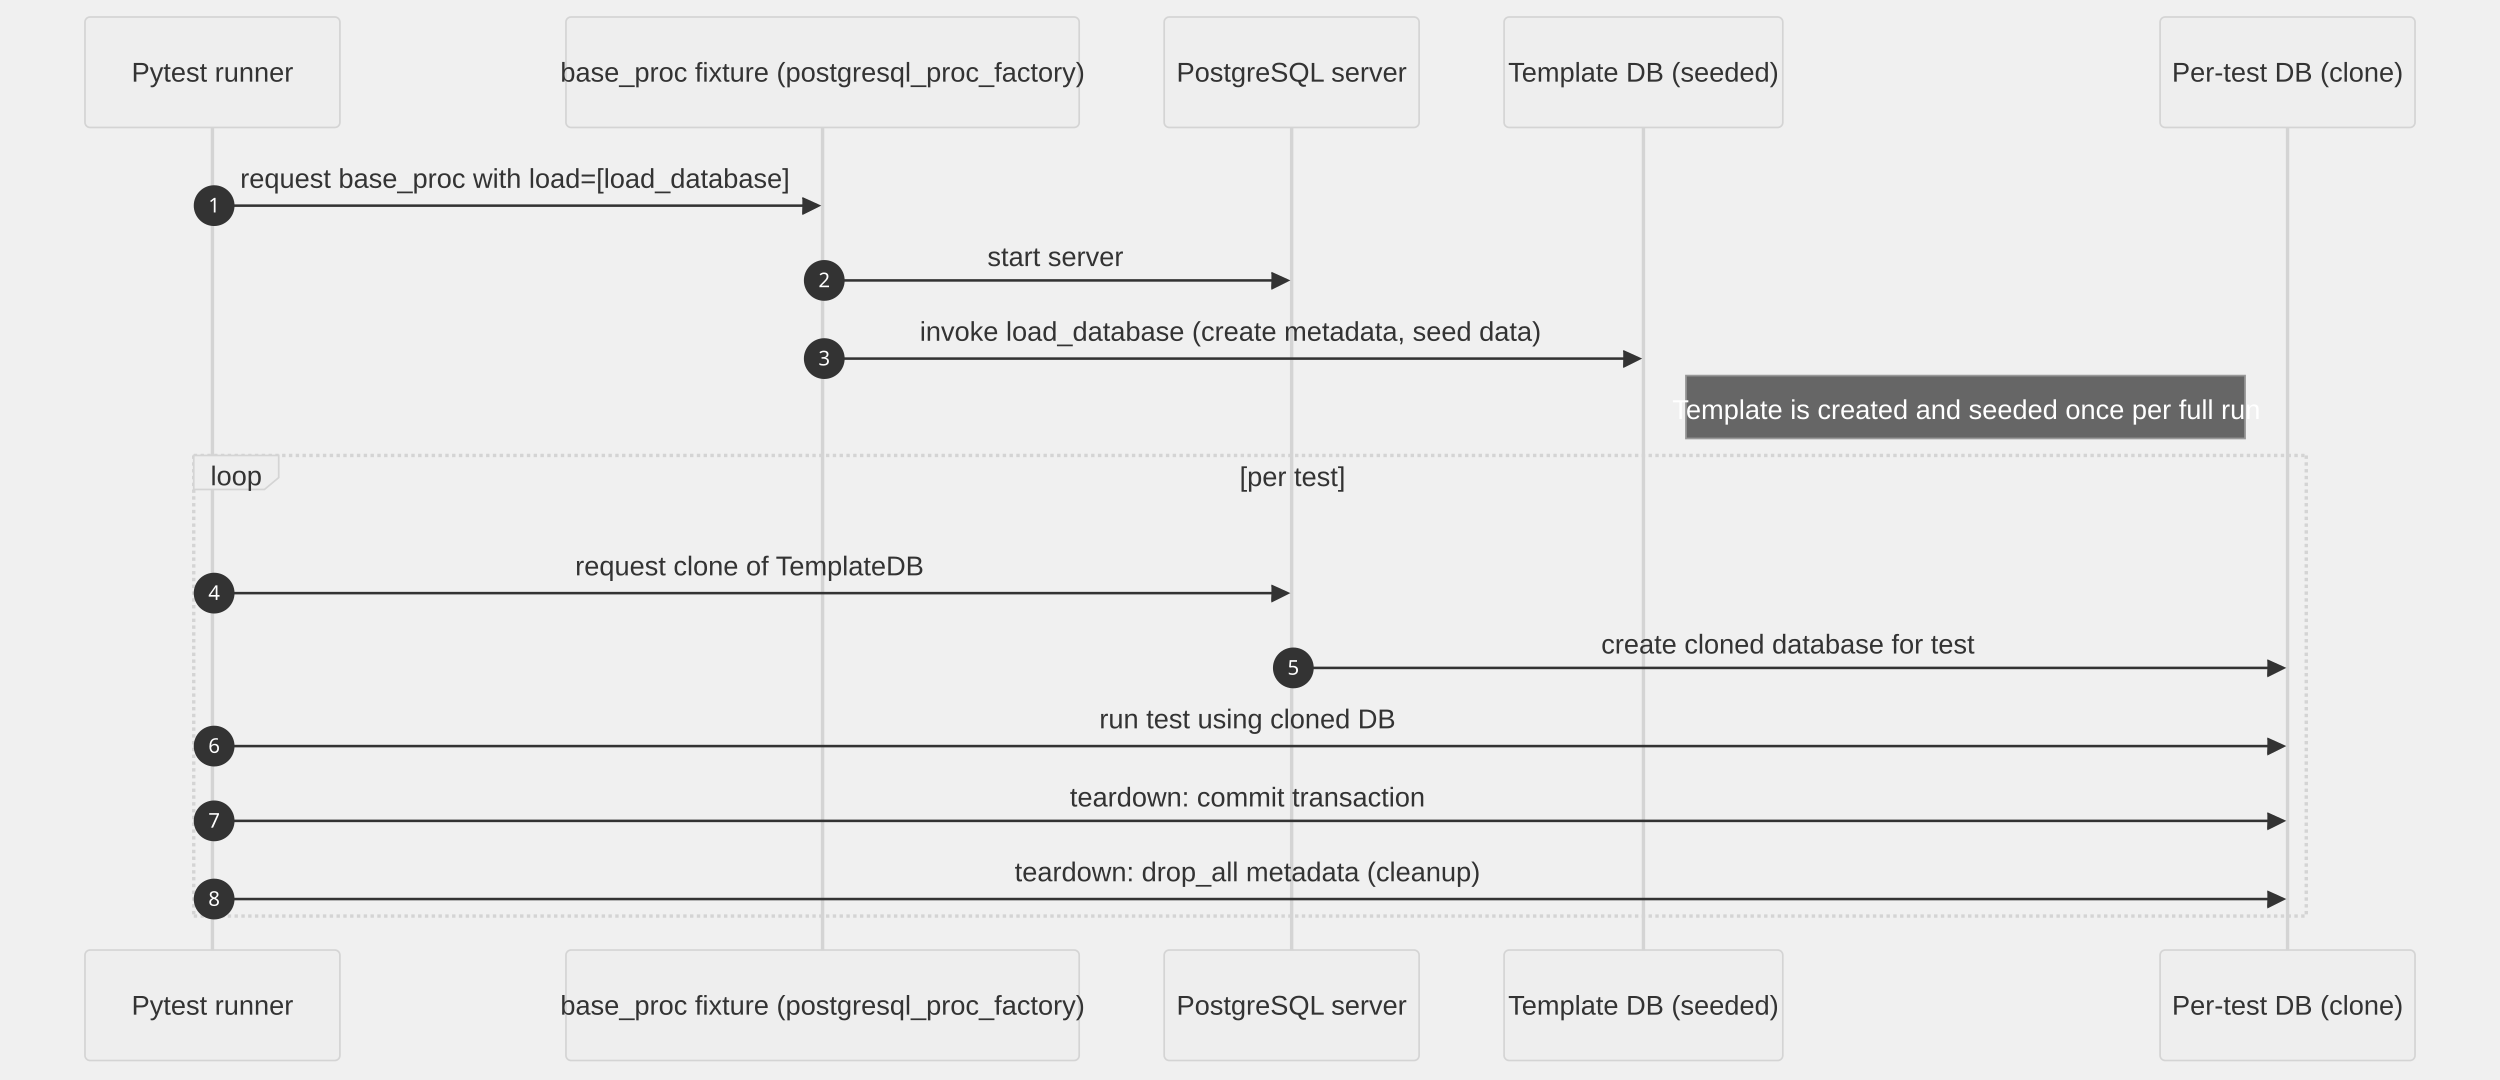
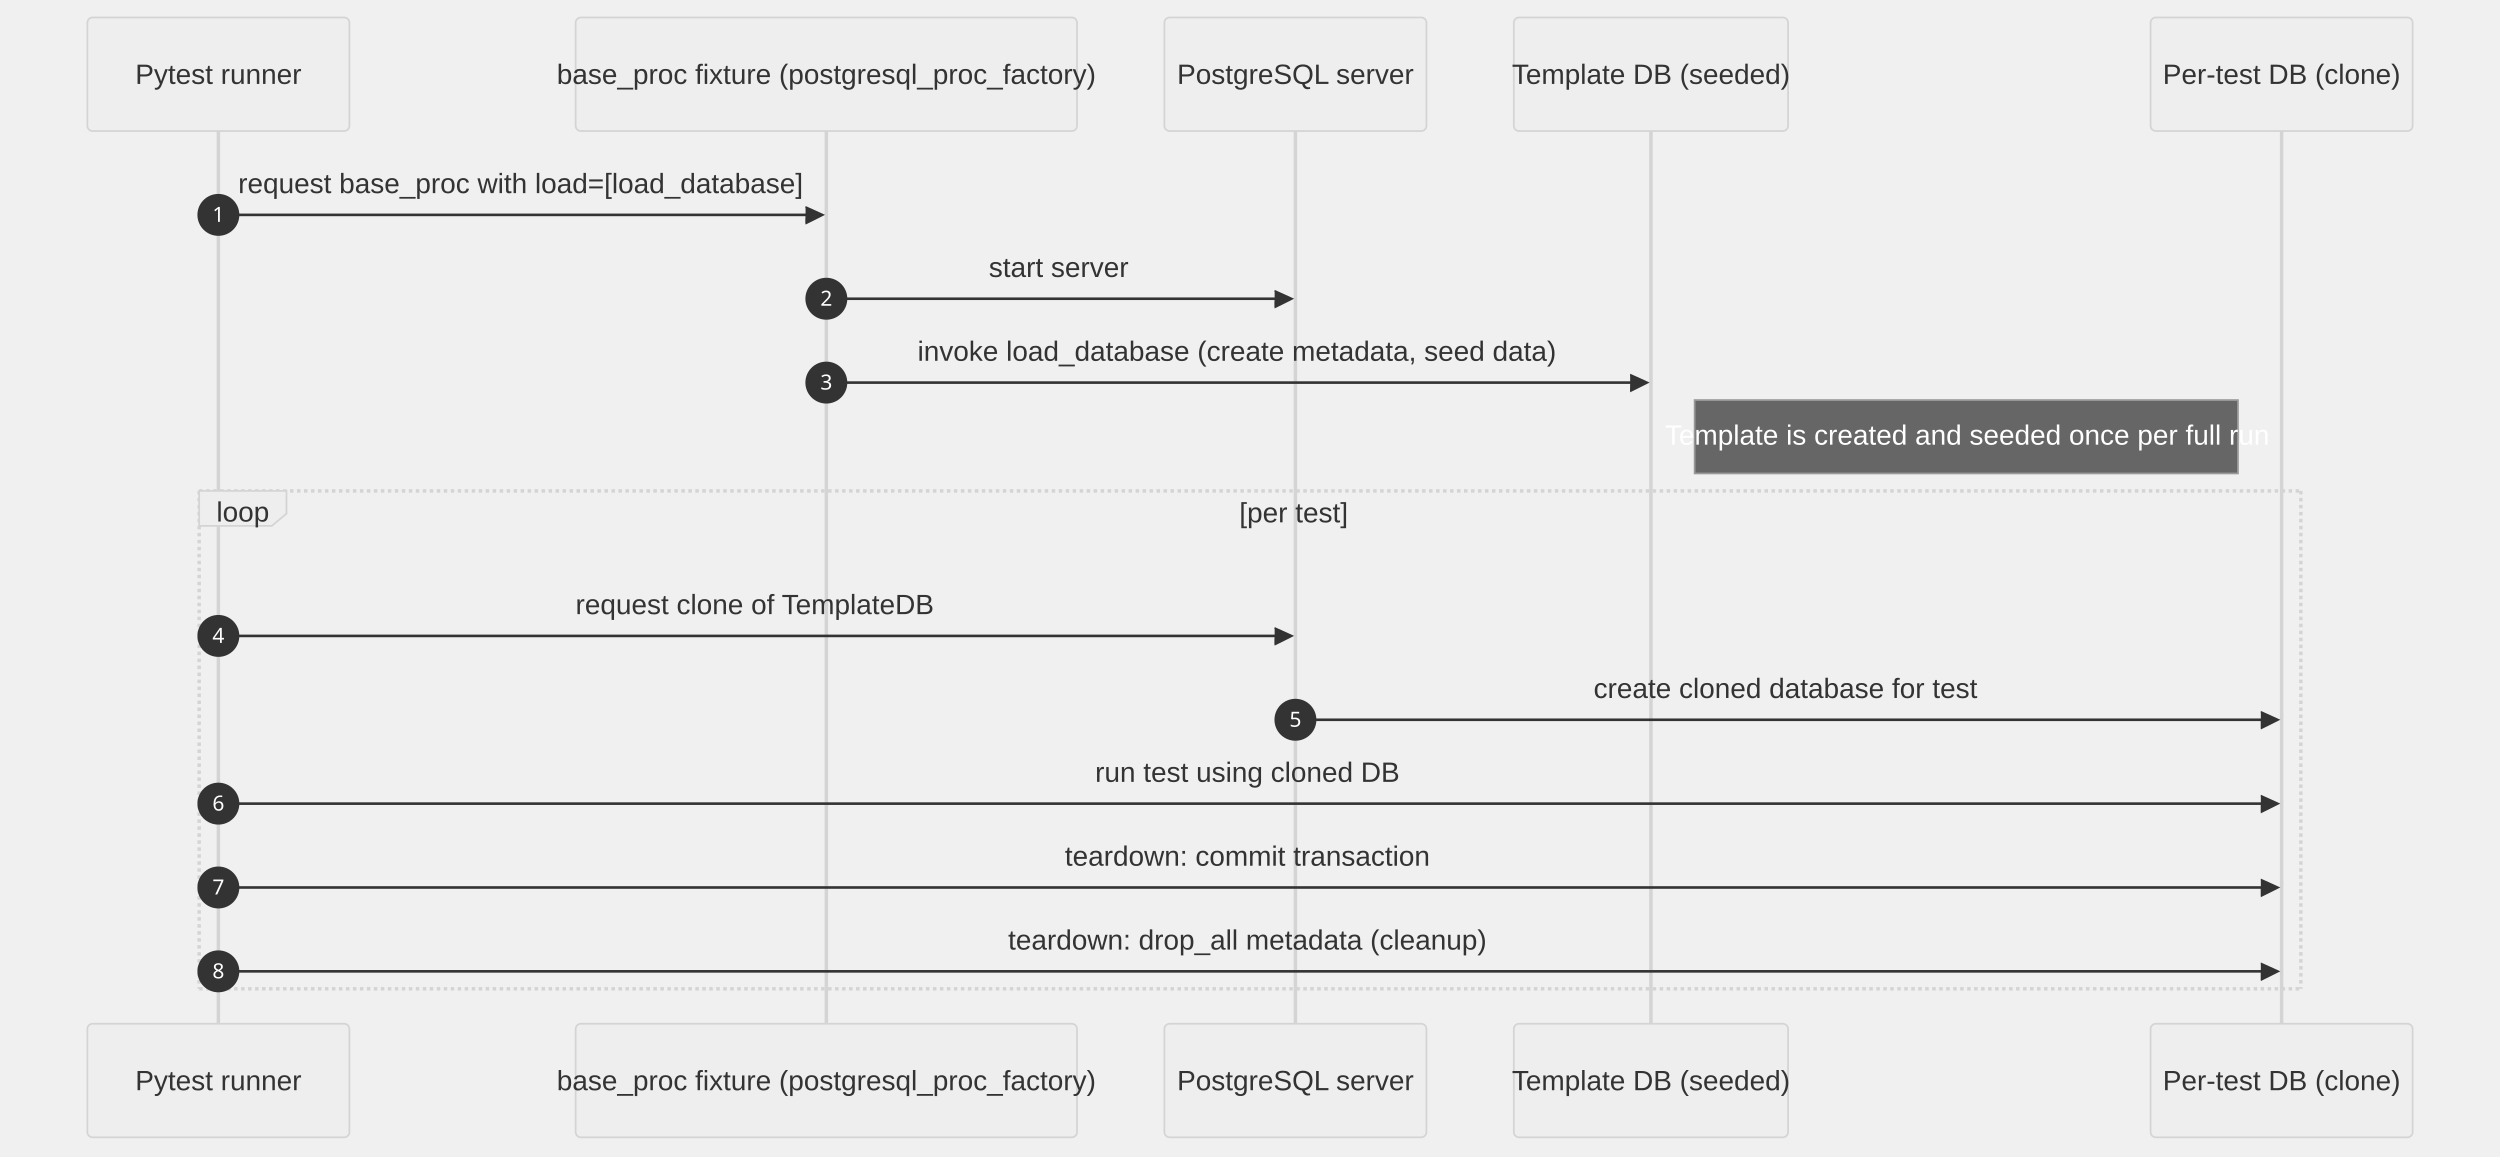
- <svg xmlns="http://www.w3.org/2000/svg" id="my-svg" width="100%" style="max-width: 1471px; background-color: white;" viewBox="-50 -10 1471 635" role="graphics-document document" aria-roledescription="sequence">
+ <svg xmlns="http://www.w3.org/2000/svg" id="my-svg" width="100%" style="max-width: 1431px; background-color: white;" viewBox="-50 -10 1431 662" role="graphics-document document" aria-roledescription="sequence">
  <g>
-     <rect x="1221" y="549" fill="#eaeaea" stroke="#666" width="150" height="65" name="TestDB" rx="3" ry="3" class="actor actor-bottom" />
-     <text x="1296" y="581.5" dominant-baseline="central" alignment-baseline="central" class="actor actor-box" style="text-anchor: middle; font-size: 16px; font-weight: 400;">
-       <tspan x="1296" dy="0">Per-test DB (clone)</tspan>
+     <rect x="1181" y="576" fill="#eaeaea" stroke="#666" width="150" height="65" name="TestDB" rx="3" ry="3" class="actor actor-bottom" />
+     <text x="1256" y="608.5" dominant-baseline="central" alignment-baseline="central" class="actor actor-box" style="text-anchor: middle; font-size: 16px; font-weight: 400;">
+       <tspan x="1256" dy="0">Per-test DB (clone)</tspan>
    </text>
  </g>
  <g>
-     <rect x="835" y="549" fill="#eaeaea" stroke="#666" width="164" height="65" name="TemplateDB" rx="3" ry="3" class="actor actor-bottom" />
-     <text x="917" y="581.5" dominant-baseline="central" alignment-baseline="central" class="actor actor-box" style="text-anchor: middle; font-size: 16px; font-weight: 400;">
-       <tspan x="917" dy="0">Template DB (seeded)</tspan>
+     <rect x="816.5" y="576" fill="#eaeaea" stroke="#666" width="157" height="65" name="TemplateDB" rx="3" ry="3" class="actor actor-bottom" />
+     <text x="895" y="608.5" dominant-baseline="central" alignment-baseline="central" class="actor actor-box" style="text-anchor: middle; font-size: 16px; font-weight: 400;">
+       <tspan x="895" dy="0">Template DB (seeded)</tspan>
    </text>
  </g>
  <g>
-     <rect x="635" y="549" fill="#eaeaea" stroke="#666" width="150" height="65" name="PgServer" rx="3" ry="3" class="actor actor-bottom" />
-     <text x="710" y="581.5" dominant-baseline="central" alignment-baseline="central" class="actor actor-box" style="text-anchor: middle; font-size: 16px; font-weight: 400;">
-       <tspan x="710" dy="0">PostgreSQL server</tspan>
+     <rect x="616.5" y="576" fill="#eaeaea" stroke="#666" width="150" height="65" name="PgServer" rx="3" ry="3" class="actor actor-bottom" />
+     <text x="691.5" y="608.5" dominant-baseline="central" alignment-baseline="central" class="actor actor-box" style="text-anchor: middle; font-size: 16px; font-weight: 400;">
+       <tspan x="691.5" dy="0">PostgreSQL server</tspan>
    </text>
  </g>
  <g>
-     <rect x="283" y="549" fill="#eaeaea" stroke="#666" width="302" height="65" name="BaseProc" rx="3" ry="3" class="actor actor-bottom" />
-     <text x="434" y="581.5" dominant-baseline="central" alignment-baseline="central" class="actor actor-box" style="text-anchor: middle; font-size: 16px; font-weight: 400;">
-       <tspan x="434" dy="0">base_proc fixture (postgresql_proc_factory)</tspan>
+     <rect x="279.5" y="576" fill="#eaeaea" stroke="#666" width="287" height="65" name="BaseProc" rx="3" ry="3" class="actor actor-bottom" />
+     <text x="423" y="608.5" dominant-baseline="central" alignment-baseline="central" class="actor actor-box" style="text-anchor: middle; font-size: 16px; font-weight: 400;">
+       <tspan x="423" dy="0">base_proc fixture (postgresql_proc_factory)</tspan>
    </text>
  </g>
  <g>
-     <rect x="0" y="549" fill="#eaeaea" stroke="#666" width="150" height="65" name="Pytest" rx="3" ry="3" class="actor actor-bottom" />
-     <text x="75" y="581.5" dominant-baseline="central" alignment-baseline="central" class="actor actor-box" style="text-anchor: middle; font-size: 16px; font-weight: 400;">
+     <rect x="0" y="576" fill="#eaeaea" stroke="#666" width="150" height="65" name="Pytest" rx="3" ry="3" class="actor actor-bottom" />
+     <text x="75" y="608.5" dominant-baseline="central" alignment-baseline="central" class="actor actor-box" style="text-anchor: middle; font-size: 16px; font-weight: 400;">
      <tspan x="75" dy="0">Pytest runner</tspan>
    </text>
  </g>
  <g>
-     <line id="actor4" x1="1296" y1="65" x2="1296" y2="549" class="actor-line 200" stroke-width="0.5px" stroke="#999" name="TestDB" />
-     <g id="root-4">
-       <rect x="1221" y="0" fill="#eaeaea" stroke="#666" width="150" height="65" name="TestDB" rx="3" ry="3" class="actor actor-top" />
-       <text x="1296" y="32.5" dominant-baseline="central" alignment-baseline="central" class="actor actor-box" style="text-anchor: middle; font-size: 16px; font-weight: 400;">
-         <tspan x="1296" dy="0">Per-test DB (clone)</tspan>
+     <line id="actor4" x1="1256" y1="65" x2="1256" y2="576" class="actor-line 200" stroke-width="0.5px" stroke="#999" name="TestDB" data-et="life-line" data-id="TestDB" />
+     <g id="root-4" data-et="participant" data-type="participant" data-id="TestDB">
+       <rect x="1181" y="0" fill="#eaeaea" stroke="#666" width="150" height="65" name="TestDB" rx="3" ry="3" class="actor actor-top" />
+       <text x="1256" y="32.5" dominant-baseline="central" alignment-baseline="central" class="actor actor-box" style="text-anchor: middle; font-size: 16px; font-weight: 400;">
+         <tspan x="1256" dy="0">Per-test DB (clone)</tspan>
      </text>
    </g>
  </g>
  <g>
-     <line id="actor3" x1="917" y1="65" x2="917" y2="549" class="actor-line 200" stroke-width="0.5px" stroke="#999" name="TemplateDB" />
-     <g id="root-3">
-       <rect x="835" y="0" fill="#eaeaea" stroke="#666" width="164" height="65" name="TemplateDB" rx="3" ry="3" class="actor actor-top" />
-       <text x="917" y="32.5" dominant-baseline="central" alignment-baseline="central" class="actor actor-box" style="text-anchor: middle; font-size: 16px; font-weight: 400;">
-         <tspan x="917" dy="0">Template DB (seeded)</tspan>
+     <line id="actor3" x1="895" y1="65" x2="895" y2="576" class="actor-line 200" stroke-width="0.5px" stroke="#999" name="TemplateDB" data-et="life-line" data-id="TemplateDB" />
+     <g id="root-3" data-et="participant" data-type="participant" data-id="TemplateDB">
+       <rect x="816.5" y="0" fill="#eaeaea" stroke="#666" width="157" height="65" name="TemplateDB" rx="3" ry="3" class="actor actor-top" />
+       <text x="895" y="32.5" dominant-baseline="central" alignment-baseline="central" class="actor actor-box" style="text-anchor: middle; font-size: 16px; font-weight: 400;">
+         <tspan x="895" dy="0">Template DB (seeded)</tspan>
      </text>
    </g>
  </g>
  <g>
-     <line id="actor2" x1="710" y1="65" x2="710" y2="549" class="actor-line 200" stroke-width="0.5px" stroke="#999" name="PgServer" />
-     <g id="root-2">
-       <rect x="635" y="0" fill="#eaeaea" stroke="#666" width="150" height="65" name="PgServer" rx="3" ry="3" class="actor actor-top" />
-       <text x="710" y="32.5" dominant-baseline="central" alignment-baseline="central" class="actor actor-box" style="text-anchor: middle; font-size: 16px; font-weight: 400;">
-         <tspan x="710" dy="0">PostgreSQL server</tspan>
+     <line id="actor2" x1="691.5" y1="65" x2="691.5" y2="576" class="actor-line 200" stroke-width="0.5px" stroke="#999" name="PgServer" data-et="life-line" data-id="PgServer" />
+     <g id="root-2" data-et="participant" data-type="participant" data-id="PgServer">
+       <rect x="616.5" y="0" fill="#eaeaea" stroke="#666" width="150" height="65" name="PgServer" rx="3" ry="3" class="actor actor-top" />
+       <text x="691.5" y="32.5" dominant-baseline="central" alignment-baseline="central" class="actor actor-box" style="text-anchor: middle; font-size: 16px; font-weight: 400;">
+         <tspan x="691.5" dy="0">PostgreSQL server</tspan>
      </text>
    </g>
  </g>
  <g>
-     <line id="actor1" x1="434" y1="65" x2="434" y2="549" class="actor-line 200" stroke-width="0.5px" stroke="#999" name="BaseProc" />
-     <g id="root-1">
-       <rect x="283" y="0" fill="#eaeaea" stroke="#666" width="302" height="65" name="BaseProc" rx="3" ry="3" class="actor actor-top" />
-       <text x="434" y="32.5" dominant-baseline="central" alignment-baseline="central" class="actor actor-box" style="text-anchor: middle; font-size: 16px; font-weight: 400;">
-         <tspan x="434" dy="0">base_proc fixture (postgresql_proc_factory)</tspan>
+     <line id="actor1" x1="423" y1="65" x2="423" y2="576" class="actor-line 200" stroke-width="0.5px" stroke="#999" name="BaseProc" data-et="life-line" data-id="BaseProc" />
+     <g id="root-1" data-et="participant" data-type="participant" data-id="BaseProc">
+       <rect x="279.5" y="0" fill="#eaeaea" stroke="#666" width="287" height="65" name="BaseProc" rx="3" ry="3" class="actor actor-top" />
+       <text x="423" y="32.5" dominant-baseline="central" alignment-baseline="central" class="actor actor-box" style="text-anchor: middle; font-size: 16px; font-weight: 400;">
+         <tspan x="423" dy="0">base_proc fixture (postgresql_proc_factory)</tspan>
      </text>
    </g>
  </g>
  <g>
-     <line id="actor0" x1="75" y1="65" x2="75" y2="549" class="actor-line 200" stroke-width="0.5px" stroke="#999" name="Pytest" />
-     <g id="root-0">
+     <line id="actor0" x1="75" y1="65" x2="75" y2="576" class="actor-line 200" stroke-width="0.5px" stroke="#999" name="Pytest" data-et="life-line" data-id="Pytest" />
+     <g id="root-0" data-et="participant" data-type="participant" data-id="Pytest">
      <rect x="0" y="0" fill="#eaeaea" stroke="#666" width="150" height="65" name="Pytest" rx="3" ry="3" class="actor actor-top" />
      <text x="75" y="32.5" dominant-baseline="central" alignment-baseline="central" class="actor actor-box" style="text-anchor: middle; font-size: 16px; font-weight: 400;">
        <tspan x="75" dy="0">Pytest runner</tspan>
      </text>
    </g>
  </g>
-   <style>#my-svg{font-family:"trebuchet ms",verdana,arial,sans-serif;font-size:16px;fill:#000000;}@keyframes edge-animation-frame{from{stroke-dashoffset:0;}}@keyframes dash{to{stroke-dashoffset:0;}}#my-svg .edge-animation-slow{stroke-dasharray:9,5!important;stroke-dashoffset:900;animation:dash 50s linear infinite;stroke-linecap:round;}#my-svg .edge-animation-fast{stroke-dasharray:9,5!important;stroke-dashoffset:900;animation:dash 20s linear infinite;stroke-linecap:round;}#my-svg .error-icon{fill:#552222;}#my-svg .error-text{fill:#552222;stroke:#552222;}#my-svg .edge-thickness-normal{stroke-width:1px;}#my-svg .edge-thickness-thick{stroke-width:3.5px;}#my-svg .edge-pattern-solid{stroke-dasharray:0;}#my-svg .edge-thickness-invisible{stroke-width:0;fill:none;}#my-svg .edge-pattern-dashed{stroke-dasharray:3;}#my-svg .edge-pattern-dotted{stroke-dasharray:2;}#my-svg .marker{fill:#666;stroke:#666;}#my-svg .marker.cross{stroke:#666;}#my-svg svg{font-family:"trebuchet ms",verdana,arial,sans-serif;font-size:16px;}#my-svg p{margin:0;}#my-svg .actor{stroke:hsl(0, 0%, 83%);fill:#eee;}#my-svg text.actor&gt;tspan{fill:#333;stroke:none;}#my-svg .actor-line{stroke:hsl(0, 0%, 83%);}#my-svg .innerArc{stroke-width:1.5;stroke-dasharray:none;}#my-svg .messageLine0{stroke-width:1.5;stroke-dasharray:none;stroke:#333;}#my-svg .messageLine1{stroke-width:1.5;stroke-dasharray:2,2;stroke:#333;}#my-svg #arrowhead path{fill:#333;stroke:#333;}#my-svg .sequenceNumber{fill:white;}#my-svg #sequencenumber{fill:#333;}#my-svg #crosshead path{fill:#333;stroke:#333;}#my-svg .messageText{fill:#333;stroke:none;}#my-svg .labelBox{stroke:hsl(0, 0%, 83%);fill:#eee;}#my-svg .labelText,#my-svg .labelText&gt;tspan{fill:#333;stroke:none;}#my-svg .loopText,#my-svg .loopText&gt;tspan{fill:#333;stroke:none;}#my-svg .loopLine{stroke-width:2px;stroke-dasharray:2,2;stroke:hsl(0, 0%, 83%);fill:hsl(0, 0%, 83%);}#my-svg .note{stroke:#999;fill:#666;}#my-svg .noteText,#my-svg .noteText&gt;tspan{fill:#fff;stroke:none;}#my-svg .activation0{fill:#f4f4f4;stroke:#666;}#my-svg .activation1{fill:#f4f4f4;stroke:#666;}#my-svg .activation2{fill:#f4f4f4;stroke:#666;}#my-svg .actorPopupMenu{position:absolute;}#my-svg .actorPopupMenuPanel{position:absolute;fill:#eee;box-shadow:0px 8px 16px 0px rgba(0,0,0,0.2);filter:drop-shadow(3px 5px 2px rgb(0 0 0 / 0.4));}#my-svg .actor-man line{stroke:hsl(0, 0%, 83%);fill:#eee;}#my-svg .actor-man circle,#my-svg line{stroke:hsl(0, 0%, 83%);fill:#eee;stroke-width:2px;}#my-svg :root{--mermaid-font-family:"trebuchet ms",verdana,arial,sans-serif;}</style>
+   <style>#my-svg{font-family:"trebuchet ms",verdana,arial,sans-serif;font-size:16px;fill:#000000;}@keyframes edge-animation-frame{from{stroke-dashoffset:0;}}@keyframes dash{to{stroke-dashoffset:0;}}#my-svg .edge-animation-slow{stroke-dasharray:9,5!important;stroke-dashoffset:900;animation:dash 50s linear infinite;stroke-linecap:round;}#my-svg .edge-animation-fast{stroke-dasharray:9,5!important;stroke-dashoffset:900;animation:dash 20s linear infinite;stroke-linecap:round;}#my-svg .error-icon{fill:#552222;}#my-svg .error-text{fill:#552222;stroke:#552222;}#my-svg .edge-thickness-normal{stroke-width:1px;}#my-svg .edge-thickness-thick{stroke-width:3.5px;}#my-svg .edge-pattern-solid{stroke-dasharray:0;}#my-svg .edge-thickness-invisible{stroke-width:0;fill:none;}#my-svg .edge-pattern-dashed{stroke-dasharray:3;}#my-svg .edge-pattern-dotted{stroke-dasharray:2;}#my-svg .marker{fill:#666;stroke:#666;}#my-svg .marker.cross{stroke:#666;}#my-svg svg{font-family:"trebuchet ms",verdana,arial,sans-serif;font-size:16px;}#my-svg p{margin:0;}#my-svg .actor{stroke:hsl(0, 0%, 83%);fill:#eee;stroke-width:1;}#my-svg rect.actor.outer-path[data-look="neo"]{filter:drop-shadow( 1px 2px 2px rgba(185,185,185,1));}#my-svg rect.note[data-look="neo"]{stroke:#999;fill:#666;filter:drop-shadow( 1px 2px 2px rgba(185,185,185,1));}#my-svg text.actor&gt;tspan{fill:#333;stroke:none;}#my-svg .actor-line{stroke:hsl(0, 0%, 83%);}#my-svg .innerArc{stroke-width:1.5;stroke-dasharray:none;}#my-svg .messageLine0{stroke-width:1.5;stroke-dasharray:none;stroke:#333;}#my-svg .messageLine1{stroke-width:1.5;stroke-dasharray:2,2;stroke:#333;}#my-svg [id$="-arrowhead"] path{fill:#333;stroke:#333;}#my-svg .sequenceNumber{fill:white;}#my-svg [id$="-sequencenumber"]{fill:#333;}#my-svg [id$="-crosshead"] path{fill:#333;stroke:#333;}#my-svg .messageText{fill:#333;stroke:none;}#my-svg .labelBox{stroke:hsl(0, 0%, 83%);fill:#eee;filter:none;}#my-svg .labelText,#my-svg .labelText&gt;tspan{fill:#333;stroke:none;}#my-svg .loopText,#my-svg .loopText&gt;tspan{fill:#333;stroke:none;}#my-svg .sectionTitle,#my-svg .sectionTitle&gt;tspan{fill:#333;stroke:none;}#my-svg .loopLine{stroke-width:2px;stroke-dasharray:2,2;stroke:hsl(0, 0%, 83%);fill:hsl(0, 0%, 83%);}#my-svg .note{stroke:#999;fill:#666;}#my-svg .noteText,#my-svg .noteText&gt;tspan{fill:#fff;stroke:none;font-weight:normal;}#my-svg .activation0{fill:#f4f4f4;stroke:#666;}#my-svg .activation1{fill:#f4f4f4;stroke:#666;}#my-svg .activation2{fill:#f4f4f4;stroke:#666;}#my-svg .actorPopupMenu{position:absolute;}#my-svg .actorPopupMenuPanel{position:absolute;fill:#eee;box-shadow:0px 8px 16px 0px rgba(0,0,0,0.2);filter:drop-shadow(3px 5px 2px rgb(0 0 0 / 0.4));}#my-svg .actor-man circle,#my-svg line{fill:#eee;stroke-width:2px;}#my-svg g rect.rect{filter:drop-shadow( 1px 2px 2px rgba(185,185,185,1));stroke:#999;}#my-svg .node .neo-node{stroke:#999;}#my-svg [data-look="neo"].node rect,#my-svg [data-look="neo"].cluster rect,#my-svg [data-look="neo"].node polygon{stroke:url(#my-svg-gradient);filter:drop-shadow( 1px 2px 2px rgba(185,185,185,1));}#my-svg [data-look="neo"].swimlane.cluster rect{filter:none;}#my-svg [data-look="neo"].node path{stroke:url(#my-svg-gradient);stroke-width:1px;}#my-svg [data-look="neo"].node .outer-path{filter:drop-shadow( 1px 2px 2px rgba(185,185,185,1));}#my-svg [data-look="neo"].node .neo-line path{stroke:#999;filter:none;}#my-svg [data-look="neo"].node circle{stroke:url(#my-svg-gradient);filter:drop-shadow( 1px 2px 2px rgba(185,185,185,1));}#my-svg [data-look="neo"].node circle .state-start{fill:#000000;}#my-svg [data-look="neo"].icon-shape .icon{fill:url(#my-svg-gradient);filter:drop-shadow( 1px 2px 2px rgba(185,185,185,1));}#my-svg [data-look="neo"].icon-shape .icon-neo path{stroke:url(#my-svg-gradient);filter:drop-shadow( 1px 2px 2px rgba(185,185,185,1));}#my-svg :root{--mermaid-font-family:"trebuchet ms",verdana,arial,sans-serif;}</style>
  <g />
  <defs>
-     <symbol id="computer" width="24" height="24">
+     <symbol id="my-svg-computer" width="24" height="24">
      <path transform="scale(.5)" d="M2 2v13h20v-13h-20zm18 11h-16v-9h16v9zm-10.228 6l.466-1h3.524l.467 1h-4.457zm14.228 3h-24l2-6h2.104l-1.33 4h18.45l-1.297-4h2.073l2 6zm-5-10h-14v-7h14v7z" />
    </symbol>
  </defs>
  <defs>
-     <symbol id="database" fill-rule="evenodd" clip-rule="evenodd">
+     <symbol id="my-svg-database" fill-rule="evenodd" clip-rule="evenodd">
      <path transform="scale(.5)" d="M12.258.001l.256.004.255.005.253.008.251.01.249.012.247.015.246.016.242.019.241.02.239.023.236.024.233.027.231.028.229.031.225.032.223.034.22.036.217.038.214.04.211.041.208.043.205.045.201.046.198.048.194.05.191.051.187.053.183.054.18.056.175.057.172.059.168.06.163.061.16.063.155.064.15.066.074.033.073.033.071.034.07.034.069.035.068.035.067.035.066.035.064.036.064.036.062.036.06.036.06.037.058.037.058.037.055.038.055.038.053.038.052.038.051.039.05.039.048.039.047.039.045.04.044.04.043.04.041.04.04.041.039.041.037.041.036.041.034.041.033.042.032.042.03.042.029.042.027.042.026.043.024.043.023.043.021.043.02.043.018.044.017.043.015.044.013.044.012.044.011.045.009.044.007.045.006.045.004.045.002.045.001.045v17l-.001.045-.002.045-.004.045-.006.045-.007.045-.009.044-.011.045-.012.044-.013.044-.015.044-.017.043-.018.044-.02.043-.021.043-.023.043-.024.043-.026.043-.027.042-.029.042-.03.042-.032.042-.033.042-.034.041-.036.041-.037.041-.039.041-.04.041-.041.04-.043.04-.044.04-.045.04-.047.039-.048.039-.05.039-.051.039-.052.038-.053.038-.055.038-.055.038-.058.037-.058.037-.06.037-.06.036-.062.036-.064.036-.064.036-.066.035-.067.035-.068.035-.069.035-.07.034-.071.034-.073.033-.074.033-.15.066-.155.064-.16.063-.163.061-.168.06-.172.059-.175.057-.18.056-.183.054-.187.053-.191.051-.194.05-.198.048-.201.046-.205.045-.208.043-.211.041-.214.04-.217.038-.22.036-.223.034-.225.032-.229.031-.231.028-.233.027-.236.024-.239.023-.241.02-.242.019-.246.016-.247.015-.249.012-.251.01-.253.008-.255.005-.256.004-.258.001-.258-.001-.256-.004-.255-.005-.253-.008-.251-.01-.249-.012-.247-.015-.245-.016-.243-.019-.241-.02-.238-.023-.236-.024-.234-.027-.231-.028-.228-.031-.226-.032-.223-.034-.22-.036-.217-.038-.214-.04-.211-.041-.208-.043-.204-.045-.201-.046-.198-.048-.195-.05-.19-.051-.187-.053-.184-.054-.179-.056-.176-.057-.172-.059-.167-.06-.164-.061-.159-.063-.155-.064-.151-.066-.074-.033-.072-.033-.072-.034-.07-.034-.069-.035-.068-.035-.067-.035-.066-.035-.064-.036-.063-.036-.062-.036-.061-.036-.06-.037-.058-.037-.057-.037-.056-.038-.055-.038-.053-.038-.052-.038-.051-.039-.049-.039-.049-.039-.046-.039-.046-.04-.044-.04-.043-.04-.041-.04-.04-.041-.039-.041-.037-.041-.036-.041-.034-.041-.033-.042-.032-.042-.03-.042-.029-.042-.027-.042-.026-.043-.024-.043-.023-.043-.021-.043-.02-.043-.018-.044-.017-.043-.015-.044-.013-.044-.012-.044-.011-.045-.009-.044-.007-.045-.006-.045-.004-.045-.002-.045-.001-.045v-17l.001-.045.002-.045.004-.045.006-.045.007-.045.009-.044.011-.045.012-.044.013-.044.015-.044.017-.043.018-.044.02-.043.021-.043.023-.043.024-.043.026-.043.027-.042.029-.042.03-.042.032-.042.033-.042.034-.041.036-.041.037-.041.039-.041.04-.041.041-.04.043-.04.044-.04.046-.04.046-.039.049-.039.049-.039.051-.039.052-.038.053-.038.055-.038.056-.038.057-.037.058-.037.06-.037.061-.036.062-.036.063-.036.064-.036.066-.035.067-.035.068-.035.069-.035.07-.034.072-.034.072-.033.074-.033.151-.066.155-.064.159-.063.164-.061.167-.06.172-.059.176-.057.179-.056.184-.054.187-.053.19-.051.195-.05.198-.048.201-.046.204-.045.208-.043.211-.041.214-.04.217-.038.22-.036.223-.034.226-.032.228-.031.231-.028.234-.027.236-.024.238-.023.241-.02.243-.019.245-.016.247-.015.249-.012.251-.01.253-.008.255-.005.256-.004.258-.001.258.001zm-9.258 20.499v.01l.001.021.003.021.004.022.005.021.006.022.007.022.009.023.01.022.011.023.012.023.013.023.015.023.016.024.017.023.018.024.019.024.021.024.022.025.023.024.024.025.052.049.056.05.061.051.066.051.07.051.075.051.079.052.084.052.088.052.092.052.097.052.102.051.105.052.11.052.114.051.119.051.123.051.127.05.131.05.135.05.139.048.144.049.147.047.152.047.155.047.16.045.163.045.167.043.171.043.176.041.178.041.183.039.187.039.19.037.194.035.197.035.202.033.204.031.209.03.212.029.216.027.219.025.222.024.226.021.23.02.233.018.236.016.24.015.243.012.246.01.249.008.253.005.256.004.259.001.26-.001.257-.004.254-.005.25-.008.247-.011.244-.012.241-.014.237-.016.233-.018.231-.021.226-.021.224-.024.22-.026.216-.027.212-.028.21-.031.205-.031.202-.034.198-.034.194-.036.191-.037.187-.039.183-.04.179-.04.175-.042.172-.043.168-.044.163-.045.16-.046.155-.046.152-.047.148-.048.143-.049.139-.049.136-.05.131-.05.126-.05.123-.051.118-.052.114-.051.11-.052.106-.052.101-.052.096-.052.092-.052.088-.053.083-.051.079-.052.074-.052.07-.051.065-.051.06-.051.056-.05.051-.05.023-.024.023-.025.021-.024.02-.024.019-.024.018-.024.017-.024.015-.023.014-.024.013-.023.012-.023.01-.023.01-.022.008-.022.006-.022.006-.022.004-.022.004-.021.001-.021.001-.021v-4.127l-.077.055-.08.053-.083.054-.085.053-.087.052-.09.052-.093.051-.095.05-.097.05-.1.049-.102.049-.105.048-.106.047-.109.047-.111.046-.114.045-.115.045-.118.044-.12.043-.122.042-.124.042-.126.041-.128.04-.13.04-.132.038-.134.038-.135.037-.138.037-.139.035-.142.035-.143.034-.144.033-.147.032-.148.031-.15.03-.151.03-.153.029-.154.027-.156.027-.158.026-.159.025-.161.024-.162.023-.163.022-.165.021-.166.02-.167.019-.169.018-.169.017-.171.016-.173.015-.173.014-.175.013-.175.012-.177.011-.178.01-.179.008-.179.008-.181.006-.182.005-.182.004-.184.003-.184.002h-.37l-.184-.002-.184-.003-.182-.004-.182-.005-.181-.006-.179-.008-.179-.008-.178-.01-.176-.011-.176-.012-.175-.013-.173-.014-.172-.015-.171-.016-.17-.017-.169-.018-.167-.019-.166-.02-.165-.021-.163-.022-.162-.023-.161-.024-.159-.025-.157-.026-.156-.027-.155-.027-.153-.029-.151-.03-.15-.03-.148-.031-.146-.032-.145-.033-.143-.034-.141-.035-.14-.035-.137-.037-.136-.037-.134-.038-.132-.038-.13-.04-.128-.04-.126-.041-.124-.042-.122-.042-.12-.044-.117-.043-.116-.045-.113-.045-.112-.046-.109-.047-.106-.047-.105-.048-.102-.049-.1-.049-.097-.05-.095-.05-.093-.052-.09-.051-.087-.052-.085-.053-.083-.054-.08-.054-.077-.054v4.127zm0-5.654v.011l.001.021.003.021.004.021.005.022.006.022.007.022.009.022.01.022.011.023.012.023.013.023.015.024.016.023.017.024.018.024.019.024.021.024.022.024.023.025.024.024.052.05.056.05.061.05.066.051.07.051.075.052.079.051.084.052.088.052.092.052.097.052.102.052.105.052.11.051.114.051.119.052.123.05.127.051.131.05.135.049.139.049.144.048.147.048.152.047.155.046.16.045.163.045.167.044.171.042.176.042.178.04.183.04.187.038.19.037.194.036.197.034.202.033.204.032.209.03.212.028.216.027.219.025.222.024.226.022.23.02.233.018.236.016.24.014.243.012.246.01.249.008.253.006.256.003.259.001.26-.001.257-.003.254-.006.25-.008.247-.01.244-.012.241-.015.237-.016.233-.018.231-.02.226-.022.224-.024.22-.025.216-.027.212-.029.21-.03.205-.032.202-.033.198-.035.194-.036.191-.037.187-.039.183-.039.179-.041.175-.042.172-.043.168-.044.163-.045.16-.045.155-.047.152-.047.148-.048.143-.048.139-.05.136-.049.131-.05.126-.051.123-.051.118-.051.114-.052.11-.052.106-.052.101-.052.096-.052.092-.052.088-.052.083-.052.079-.052.074-.051.07-.052.065-.051.06-.05.056-.051.051-.049.023-.025.023-.024.021-.025.02-.024.019-.024.018-.024.017-.024.015-.023.014-.023.013-.024.012-.022.01-.023.01-.023.008-.022.006-.022.006-.022.004-.021.004-.022.001-.021.001-.021v-4.139l-.077.054-.08.054-.083.054-.085.052-.087.053-.09.051-.093.051-.095.051-.097.05-.1.049-.102.049-.105.048-.106.047-.109.047-.111.046-.114.045-.115.044-.118.044-.12.044-.122.042-.124.042-.126.041-.128.04-.13.039-.132.039-.134.038-.135.037-.138.036-.139.036-.142.035-.143.033-.144.033-.147.033-.148.031-.15.03-.151.03-.153.028-.154.028-.156.027-.158.026-.159.025-.161.024-.162.023-.163.022-.165.021-.166.02-.167.019-.169.018-.169.017-.171.016-.173.015-.173.014-.175.013-.175.012-.177.011-.178.009-.179.009-.179.007-.181.007-.182.005-.182.004-.184.003-.184.002h-.37l-.184-.002-.184-.003-.182-.004-.182-.005-.181-.007-.179-.007-.179-.009-.178-.009-.176-.011-.176-.012-.175-.013-.173-.014-.172-.015-.171-.016-.17-.017-.169-.018-.167-.019-.166-.02-.165-.021-.163-.022-.162-.023-.161-.024-.159-.025-.157-.026-.156-.027-.155-.028-.153-.028-.151-.03-.15-.03-.148-.031-.146-.033-.145-.033-.143-.033-.141-.035-.14-.036-.137-.036-.136-.037-.134-.038-.132-.039-.13-.039-.128-.04-.126-.041-.124-.042-.122-.043-.12-.043-.117-.044-.116-.044-.113-.046-.112-.046-.109-.046-.106-.047-.105-.048-.102-.049-.1-.049-.097-.05-.095-.051-.093-.051-.09-.051-.087-.053-.085-.052-.083-.054-.08-.054-.077-.054v4.139zm0-5.666v.011l.001.02.003.022.004.021.005.022.006.021.007.022.009.023.01.022.011.023.012.023.013.023.015.023.016.024.017.024.018.023.019.024.021.025.022.024.023.024.024.025.052.05.056.05.061.05.066.051.07.051.075.052.079.051.084.052.088.052.092.052.097.052.102.052.105.051.11.052.114.051.119.051.123.051.127.05.131.05.135.05.139.049.144.048.147.048.152.047.155.046.16.045.163.045.167.043.171.043.176.042.178.04.183.04.187.038.19.037.194.036.197.034.202.033.204.032.209.03.212.028.216.027.219.025.222.024.226.021.23.02.233.018.236.017.24.014.243.012.246.01.249.008.253.006.256.003.259.001.26-.001.257-.003.254-.006.25-.008.247-.01.244-.013.241-.014.237-.016.233-.018.231-.02.226-.022.224-.024.22-.025.216-.027.212-.029.21-.03.205-.032.202-.033.198-.035.194-.036.191-.037.187-.039.183-.039.179-.041.175-.042.172-.043.168-.044.163-.045.16-.045.155-.047.152-.047.148-.048.143-.049.139-.049.136-.049.131-.051.126-.05.123-.051.118-.052.114-.051.11-.052.106-.052.101-.052.096-.052.092-.052.088-.052.083-.052.079-.052.074-.052.07-.051.065-.051.06-.051.056-.05.051-.049.023-.025.023-.025.021-.024.02-.024.019-.024.018-.024.017-.024.015-.023.014-.024.013-.023.012-.023.01-.022.01-.023.008-.022.006-.022.006-.022.004-.022.004-.021.001-.021.001-.021v-4.153l-.077.054-.08.054-.083.053-.085.053-.087.053-.09.051-.093.051-.095.051-.097.05-.1.049-.102.048-.105.048-.106.048-.109.046-.111.046-.114.046-.115.044-.118.044-.12.043-.122.043-.124.042-.126.041-.128.04-.13.039-.132.039-.134.038-.135.037-.138.036-.139.036-.142.034-.143.034-.144.033-.147.032-.148.032-.15.03-.151.03-.153.028-.154.028-.156.027-.158.026-.159.024-.161.024-.162.023-.163.023-.165.021-.166.02-.167.019-.169.018-.169.017-.171.016-.173.015-.173.014-.175.013-.175.012-.177.01-.178.01-.179.009-.179.007-.181.006-.182.006-.182.004-.184.003-.184.001-.185.001-.185-.001-.184-.001-.184-.003-.182-.004-.182-.006-.181-.006-.179-.007-.179-.009-.178-.01-.176-.01-.176-.012-.175-.013-.173-.014-.172-.015-.171-.016-.17-.017-.169-.018-.167-.019-.166-.02-.165-.021-.163-.023-.162-.023-.161-.024-.159-.024-.157-.026-.156-.027-.155-.028-.153-.028-.151-.03-.15-.03-.148-.032-.146-.032-.145-.033-.143-.034-.141-.034-.14-.036-.137-.036-.136-.037-.134-.038-.132-.039-.13-.039-.128-.041-.126-.041-.124-.041-.122-.043-.12-.043-.117-.044-.116-.044-.113-.046-.112-.046-.109-.046-.106-.048-.105-.048-.102-.048-.1-.05-.097-.049-.095-.051-.093-.051-.09-.052-.087-.052-.085-.053-.083-.053-.08-.054-.077-.054v4.153zm8.74-8.179l-.257.004-.254.005-.25.008-.247.011-.244.012-.241.014-.237.016-.233.018-.231.021-.226.022-.224.023-.22.026-.216.027-.212.028-.21.031-.205.032-.202.033-.198.034-.194.036-.191.038-.187.038-.183.04-.179.041-.175.042-.172.043-.168.043-.163.045-.16.046-.155.046-.152.048-.148.048-.143.048-.139.049-.136.05-.131.05-.126.051-.123.051-.118.051-.114.052-.11.052-.106.052-.101.052-.096.052-.092.052-.088.052-.083.052-.079.052-.074.051-.07.052-.065.051-.06.05-.056.05-.051.05-.023.025-.023.024-.021.024-.02.025-.019.024-.018.024-.017.023-.015.024-.014.023-.013.023-.012.023-.01.023-.01.022-.008.022-.006.023-.006.021-.004.022-.004.021-.001.021-.001.021.001.021.001.021.004.021.004.022.006.021.006.023.008.022.01.022.01.023.012.023.013.023.014.023.015.024.017.023.018.024.019.024.02.025.021.024.023.024.023.025.051.05.056.05.06.05.065.051.07.052.074.051.079.052.083.052.088.052.092.052.096.052.101.052.106.052.11.052.114.052.118.051.123.051.126.051.131.05.136.05.139.049.143.048.148.048.152.048.155.046.16.046.163.045.168.043.172.043.175.042.179.041.183.04.187.038.191.038.194.036.198.034.202.033.205.032.21.031.212.028.216.027.22.026.224.023.226.022.231.021.233.018.237.016.241.014.244.012.247.011.25.008.254.005.257.004.26.001.26-.001.257-.004.254-.005.25-.008.247-.011.244-.012.241-.014.237-.016.233-.018.231-.021.226-.022.224-.023.22-.026.216-.027.212-.028.21-.031.205-.032.202-.033.198-.034.194-.036.191-.038.187-.038.183-.04.179-.041.175-.042.172-.043.168-.043.163-.045.16-.046.155-.046.152-.048.148-.048.143-.048.139-.049.136-.05.131-.05.126-.051.123-.051.118-.051.114-.052.11-.052.106-.052.101-.052.096-.052.092-.052.088-.052.083-.052.079-.052.074-.051.07-.052.065-.051.06-.05.056-.05.051-.05.023-.025.023-.024.021-.024.02-.025.019-.024.018-.024.017-.023.015-.024.014-.023.013-.023.012-.023.01-.023.01-.022.008-.022.006-.023.006-.021.004-.022.004-.021.001-.021.001-.021-.001-.021-.001-.021-.004-.021-.004-.022-.006-.021-.006-.023-.008-.022-.01-.022-.01-.023-.012-.023-.013-.023-.014-.023-.015-.024-.017-.023-.018-.024-.019-.024-.02-.025-.021-.024-.023-.024-.023-.025-.051-.05-.056-.05-.06-.05-.065-.051-.07-.052-.074-.051-.079-.052-.083-.052-.088-.052-.092-.052-.096-.052-.101-.052-.106-.052-.11-.052-.114-.052-.118-.051-.123-.051-.126-.051-.131-.05-.136-.05-.139-.049-.143-.048-.148-.048-.152-.048-.155-.046-.16-.046-.163-.045-.168-.043-.172-.043-.175-.042-.179-.041-.183-.04-.187-.038-.191-.038-.194-.036-.198-.034-.202-.033-.205-.032-.21-.031-.212-.028-.216-.027-.22-.026-.224-.023-.226-.022-.231-.021-.233-.018-.237-.016-.241-.014-.244-.012-.247-.011-.25-.008-.254-.005-.257-.004-.26-.001-.26.001z" />
    </symbol>
  </defs>
  <defs>
-     <symbol id="clock" width="24" height="24">
+     <symbol id="my-svg-clock" width="24" height="24">
      <path transform="scale(.5)" d="M12 2c5.514 0 10 4.486 10 10s-4.486 10-10 10-10-4.486-10-10 4.486-10 10-10zm0-2c-6.627 0-12 5.373-12 12s5.373 12 12 12 12-5.373 12-12-5.373-12-12-12zm5.848 12.459c.202.038.202.333.001.372-1.907.361-6.045 1.111-6.547 1.111-.719 0-1.301-.582-1.301-1.301 0-.512.77-5.447 1.125-7.445.034-.192.312-.181.343.014l.985 6.238 5.394 1.011z" />
    </symbol>
  </defs>
  <defs>
-     <marker id="arrowhead" refX="7.9" refY="5" markerUnits="userSpaceOnUse" markerWidth="12" markerHeight="12" orient="auto-start-reverse">
+     <marker id="my-svg-arrowhead" refX="7.9" refY="5" markerUnits="userSpaceOnUse" markerWidth="12" markerHeight="12" orient="auto-start-reverse">
      <path d="M -1 0 L 10 5 L 0 10 z" />
    </marker>
  </defs>
  <defs>
-     <marker id="crosshead" markerWidth="15" markerHeight="8" orient="auto" refX="4" refY="4.5">
+     <marker id="my-svg-crosshead" markerWidth="15" markerHeight="8" orient="auto" refX="4" refY="4.5">
      <path fill="none" stroke="#000000" stroke-width="1pt" d="M 1,2 L 6,7 M 6,2 L 1,7" style="stroke-dasharray: 0, 0;" />
    </marker>
  </defs>
  <defs>
-     <marker id="filled-head" refX="15.5" refY="7" markerWidth="20" markerHeight="28" orient="auto">
+     <marker id="my-svg-filled-head" refX="15.5" refY="7" markerWidth="20" markerHeight="28" orient="auto">
      <path d="M 18,7 L9,13 L14,7 L9,1 Z" />
    </marker>
  </defs>
  <defs>
-     <marker id="sequencenumber" refX="15" refY="15" markerWidth="60" markerHeight="40" orient="auto">
+     <marker id="my-svg-sequencenumber" refX="15" refY="15" markerWidth="60" markerHeight="40" orient="auto">
      <circle cx="15" cy="15" r="6" />
    </marker>
  </defs>
-   <g>
-     <rect x="942" y="211" fill="#EDF2AE" stroke="#666" width="329" height="37" class="note" />
-     <text x="1107" y="216" text-anchor="middle" dominant-baseline="middle" alignment-baseline="middle" class="noteText" dy="1em" style="font-size: 16px; font-weight: 400;">
-       <tspan x="1107">Template is created and seeded once per full run</tspan>
+   <defs>
+     <marker id="my-svg-solidTopArrowHead" refX="7.9" refY="7.25" markerUnits="userSpaceOnUse" markerWidth="12" markerHeight="12" orient="auto-start-reverse">
+       <path d="M 0 0 L 10 8 L 0 8 z" />
+     </marker>
+   </defs>
+   <defs>
+     <marker id="my-svg-solidBottomArrowHead" refX="7.9" refY="0.75" markerUnits="userSpaceOnUse" markerWidth="12" markerHeight="12" orient="auto-start-reverse">
+       <path d="M 0 0 L 10 0 L 0 8 z" />
+     </marker>
+   </defs>
+   <defs>
+     <marker id="my-svg-stickTopArrowHead" refX="7.5" refY="7" markerUnits="userSpaceOnUse" markerWidth="12" markerHeight="12" orient="auto-start-reverse">
+       <path d="M 0 0 L 7 7" stroke="black" stroke-width="1.5" fill="none" />
+     </marker>
+   </defs>
+   <defs>
+     <marker id="my-svg-stickBottomArrowHead" refX="7.5" refY="0" markerUnits="userSpaceOnUse" markerWidth="12" markerHeight="12" orient="auto-start-reverse">
+       <path d="M 0 7 L 7 0" stroke="black" stroke-width="1.5" fill="none" />
+     </marker>
+   </defs>
+   <g data-et="note" data-id="i4">
+     <rect x="920" y="219" fill="#EDF2AE" stroke="#666" width="311" height="42" class="note" />
+     <text x="1076" y="224" text-anchor="middle" dominant-baseline="middle" alignment-baseline="middle" class="noteText" dy="1em" style="font-size: 16px; font-weight: 400;">
+       <tspan x="1076">Template is created and seeded once per full run</tspan>
    </text>
  </g>
-   <g>
-     <line x1="64" y1="258" x2="1307" y2="258" class="loopLine" />
-     <line x1="1307" y1="258" x2="1307" y2="529" class="loopLine" />
-     <line x1="64" y1="529" x2="1307" y2="529" class="loopLine" />
-     <line x1="64" y1="258" x2="64" y2="529" class="loopLine" />
-     <polygon points="64,258 114,258 114,271 105.6,278 64,278" class="labelBox" />
-     <text x="89" y="271" text-anchor="middle" dominant-baseline="middle" alignment-baseline="middle" class="labelText" style="font-size: 16px; font-weight: 400;">loop</text>
-     <text x="710.5" y="276" text-anchor="middle" class="loopText" style="font-size: 16px; font-weight: 400;">
-       <tspan x="710.5">[per test]</tspan>
+   <g data-et="control-structure" data-id="i11">
+     <line x1="64" y1="271" x2="1267" y2="271" class="loopLine" />
+     <line x1="1267" y1="271" x2="1267" y2="556" class="loopLine" />
+     <line x1="64" y1="556" x2="1267" y2="556" class="loopLine" />
+     <line x1="64" y1="271" x2="64" y2="556" class="loopLine" />
+     <polygon points="64,271 114,271 114,284 105.6,291 64,291" class="labelBox" />
+     <text x="89" y="284" text-anchor="middle" dominant-baseline="middle" alignment-baseline="middle" class="labelText" style="font-size: 16px; font-weight: 400;">loop</text>
+     <text x="690.5" y="289" text-anchor="middle" class="loopText" style="font-size: 16px; font-weight: 400;">
+       <tspan x="690.5">[per test]</tspan>
    </text>
  </g>
-   <text x="253" y="80" text-anchor="middle" dominant-baseline="middle" alignment-baseline="middle" class="messageText" dy="1em" style="font-size: 16px; font-weight: 400;">request base_proc with load=[load_database]</text>
-   <line x1="76" y1="111" x2="430" y2="111" class="messageLine0" stroke-width="2" stroke="none" marker-end="url(#arrowhead)" style="fill: none;" />
-   <line x1="76" y1="111" x2="76" y2="111" stroke-width="0" marker-start="url(#sequencenumber)" />
-   <text x="76" y="115" font-family="sans-serif" font-size="12px" text-anchor="middle" class="sequenceNumber">1</text>
-   <text x="571" y="126" text-anchor="middle" dominant-baseline="middle" alignment-baseline="middle" class="messageText" dy="1em" style="font-size: 16px; font-weight: 400;">start server</text>
-   <line x1="435" y1="155" x2="706" y2="155" class="messageLine0" stroke-width="2" stroke="none" marker-end="url(#arrowhead)" style="fill: none;" />
-   <line x1="435" y1="155" x2="435" y2="155" stroke-width="0" marker-start="url(#sequencenumber)" />
-   <text x="435" y="159" font-family="sans-serif" font-size="12px" text-anchor="middle" class="sequenceNumber">2</text>
-   <text x="674" y="170" text-anchor="middle" dominant-baseline="middle" alignment-baseline="middle" class="messageText" dy="1em" style="font-size: 16px; font-weight: 400;">invoke load_database (create metadata, seed data)</text>
-   <line x1="435" y1="201" x2="913" y2="201" class="messageLine0" stroke-width="2" stroke="none" marker-end="url(#arrowhead)" style="fill: none;" />
-   <line x1="435" y1="201" x2="435" y2="201" stroke-width="0" marker-start="url(#sequencenumber)" />
-   <text x="435" y="205" font-family="sans-serif" font-size="12px" text-anchor="middle" class="sequenceNumber">3</text>
-   <text x="391" y="308" text-anchor="middle" dominant-baseline="middle" alignment-baseline="middle" class="messageText" dy="1em" style="font-size: 16px; font-weight: 400;">request clone of TemplateDB</text>
-   <line x1="76" y1="339" x2="706" y2="339" class="messageLine0" stroke-width="2" stroke="none" marker-end="url(#arrowhead)" style="fill: none;" />
-   <line x1="76" y1="339" x2="76" y2="339" stroke-width="0" marker-start="url(#sequencenumber)" />
-   <text x="76" y="343" font-family="sans-serif" font-size="12px" text-anchor="middle" class="sequenceNumber">4</text>
-   <text x="1002" y="354" text-anchor="middle" dominant-baseline="middle" alignment-baseline="middle" class="messageText" dy="1em" style="font-size: 16px; font-weight: 400;">create cloned database for test</text>
-   <line x1="711" y1="383" x2="1292" y2="383" class="messageLine0" stroke-width="2" stroke="none" marker-end="url(#arrowhead)" style="fill: none;" />
-   <line x1="711" y1="383" x2="711" y2="383" stroke-width="0" marker-start="url(#sequencenumber)" />
-   <text x="711" y="387" font-family="sans-serif" font-size="12px" text-anchor="middle" class="sequenceNumber">5</text>
-   <text x="684" y="398" text-anchor="middle" dominant-baseline="middle" alignment-baseline="middle" class="messageText" dy="1em" style="font-size: 16px; font-weight: 400;">run test using cloned DB</text>
-   <line x1="76" y1="429" x2="1292" y2="429" class="messageLine0" stroke-width="2" stroke="none" marker-end="url(#arrowhead)" style="fill: none;" />
-   <line x1="76" y1="429" x2="76" y2="429" stroke-width="0" marker-start="url(#sequencenumber)" />
-   <text x="76" y="433" font-family="sans-serif" font-size="12px" text-anchor="middle" class="sequenceNumber">6</text>
-   <text x="684" y="444" text-anchor="middle" dominant-baseline="middle" alignment-baseline="middle" class="messageText" dy="1em" style="font-size: 16px; font-weight: 400;">teardown: commit transaction</text>
-   <line x1="76" y1="473" x2="1292" y2="473" class="messageLine0" stroke-width="2" stroke="none" marker-end="url(#arrowhead)" style="fill: none;" />
-   <line x1="76" y1="473" x2="76" y2="473" stroke-width="0" marker-start="url(#sequencenumber)" />
-   <text x="76" y="477" font-family="sans-serif" font-size="12px" text-anchor="middle" class="sequenceNumber">7</text>
-   <text x="684" y="488" text-anchor="middle" dominant-baseline="middle" alignment-baseline="middle" class="messageText" dy="1em" style="font-size: 16px; font-weight: 400;">teardown: drop_all metadata (cleanup)</text>
-   <line x1="76" y1="519" x2="1292" y2="519" class="messageLine0" stroke-width="2" stroke="none" marker-end="url(#arrowhead)" style="fill: none;" />
-   <line x1="76" y1="519" x2="76" y2="519" stroke-width="0" marker-start="url(#sequencenumber)" />
-   <text x="76" y="523" font-family="sans-serif" font-size="12px" text-anchor="middle" class="sequenceNumber">8</text>
+   <text x="248" y="80" text-anchor="middle" dominant-baseline="middle" alignment-baseline="middle" class="messageText" dy="1em" style="font-size: 16px; font-weight: 400;">request base_proc with load=[load_database]</text>
+   <line x1="82" y1="113" x2="419" y2="113" class="messageLine0" data-et="message" data-id="i1" data-from="Pytest" data-to="BaseProc" stroke-width="2" stroke="none" marker-end="url(#my-svg-arrowhead)" style="fill: none;" />
+   <line x1="75" y1="113" x2="75" y2="113" stroke-width="0" marker-start="url(#my-svg-sequencenumber)" />
+   <text x="75" y="117" font-family="sans-serif" font-size="12px" text-anchor="middle" class="sequenceNumber">1</text>
+   <text x="556" y="128" text-anchor="middle" dominant-baseline="middle" alignment-baseline="middle" class="messageText" dy="1em" style="font-size: 16px; font-weight: 400;">start server</text>
+   <line x1="430" y1="161" x2="687.5" y2="161" class="messageLine0" data-et="message" data-id="i2" data-from="BaseProc" data-to="PgServer" stroke-width="2" stroke="none" marker-end="url(#my-svg-arrowhead)" style="fill: none;" />
+   <line x1="423" y1="161" x2="423" y2="161" stroke-width="0" marker-start="url(#my-svg-sequencenumber)" />
+   <text x="423" y="165" font-family="sans-serif" font-size="12px" text-anchor="middle" class="sequenceNumber">2</text>
+   <text x="658" y="176" text-anchor="middle" dominant-baseline="middle" alignment-baseline="middle" class="messageText" dy="1em" style="font-size: 16px; font-weight: 400;">invoke load_database (create metadata, seed data)</text>
+   <line x1="430" y1="209" x2="891" y2="209" class="messageLine0" data-et="message" data-id="i3" data-from="BaseProc" data-to="TemplateDB" stroke-width="2" stroke="none" marker-end="url(#my-svg-arrowhead)" style="fill: none;" />
+   <line x1="423" y1="209" x2="423" y2="209" stroke-width="0" marker-start="url(#my-svg-sequencenumber)" />
+   <text x="423" y="213" font-family="sans-serif" font-size="12px" text-anchor="middle" class="sequenceNumber">3</text>
+   <text x="382" y="321" text-anchor="middle" dominant-baseline="middle" alignment-baseline="middle" class="messageText" dy="1em" style="font-size: 16px; font-weight: 400;">request clone of TemplateDB</text>
+   <line x1="82" y1="354" x2="687.5" y2="354" class="messageLine0" data-et="message" data-id="i6" data-from="Pytest" data-to="PgServer" stroke-width="2" stroke="none" marker-end="url(#my-svg-arrowhead)" style="fill: none;" />
+   <line x1="75" y1="354" x2="75" y2="354" stroke-width="0" marker-start="url(#my-svg-sequencenumber)" />
+   <text x="75" y="358" font-family="sans-serif" font-size="12px" text-anchor="middle" class="sequenceNumber">4</text>
+   <text x="972" y="369" text-anchor="middle" dominant-baseline="middle" alignment-baseline="middle" class="messageText" dy="1em" style="font-size: 16px; font-weight: 400;">create cloned database for test</text>
+   <line x1="698.5" y1="402" x2="1252" y2="402" class="messageLine0" data-et="message" data-id="i7" data-from="PgServer" data-to="TestDB" stroke-width="2" stroke="none" marker-end="url(#my-svg-arrowhead)" style="fill: none;" />
+   <line x1="691.5" y1="402" x2="691.5" y2="402" stroke-width="0" marker-start="url(#my-svg-sequencenumber)" />
+   <text x="691.5" y="406" font-family="sans-serif" font-size="12px" text-anchor="middle" class="sequenceNumber">5</text>
+   <text x="664" y="417" text-anchor="middle" dominant-baseline="middle" alignment-baseline="middle" class="messageText" dy="1em" style="font-size: 16px; font-weight: 400;">run test using cloned DB</text>
+   <line x1="82" y1="450" x2="1252" y2="450" class="messageLine0" data-et="message" data-id="i8" data-from="Pytest" data-to="TestDB" stroke-width="2" stroke="none" marker-end="url(#my-svg-arrowhead)" style="fill: none;" />
+   <line x1="75" y1="450" x2="75" y2="450" stroke-width="0" marker-start="url(#my-svg-sequencenumber)" />
+   <text x="75" y="454" font-family="sans-serif" font-size="12px" text-anchor="middle" class="sequenceNumber">6</text>
+   <text x="664" y="465" text-anchor="middle" dominant-baseline="middle" alignment-baseline="middle" class="messageText" dy="1em" style="font-size: 16px; font-weight: 400;">teardown: commit transaction</text>
+   <line x1="82" y1="498" x2="1252" y2="498" class="messageLine0" data-et="message" data-id="i9" data-from="Pytest" data-to="TestDB" stroke-width="2" stroke="none" marker-end="url(#my-svg-arrowhead)" style="fill: none;" />
+   <line x1="75" y1="498" x2="75" y2="498" stroke-width="0" marker-start="url(#my-svg-sequencenumber)" />
+   <text x="75" y="502" font-family="sans-serif" font-size="12px" text-anchor="middle" class="sequenceNumber">7</text>
+   <text x="664" y="513" text-anchor="middle" dominant-baseline="middle" alignment-baseline="middle" class="messageText" dy="1em" style="font-size: 16px; font-weight: 400;">teardown: drop_all metadata (cleanup)</text>
+   <line x1="82" y1="546" x2="1252" y2="546" class="messageLine0" data-et="message" data-id="i10" data-from="Pytest" data-to="TestDB" stroke-width="2" stroke="none" marker-end="url(#my-svg-arrowhead)" style="fill: none;" />
+   <line x1="75" y1="546" x2="75" y2="546" stroke-width="0" marker-start="url(#my-svg-sequencenumber)" />
+   <text x="75" y="550" font-family="sans-serif" font-size="12px" text-anchor="middle" class="sequenceNumber">8</text>
</svg>
